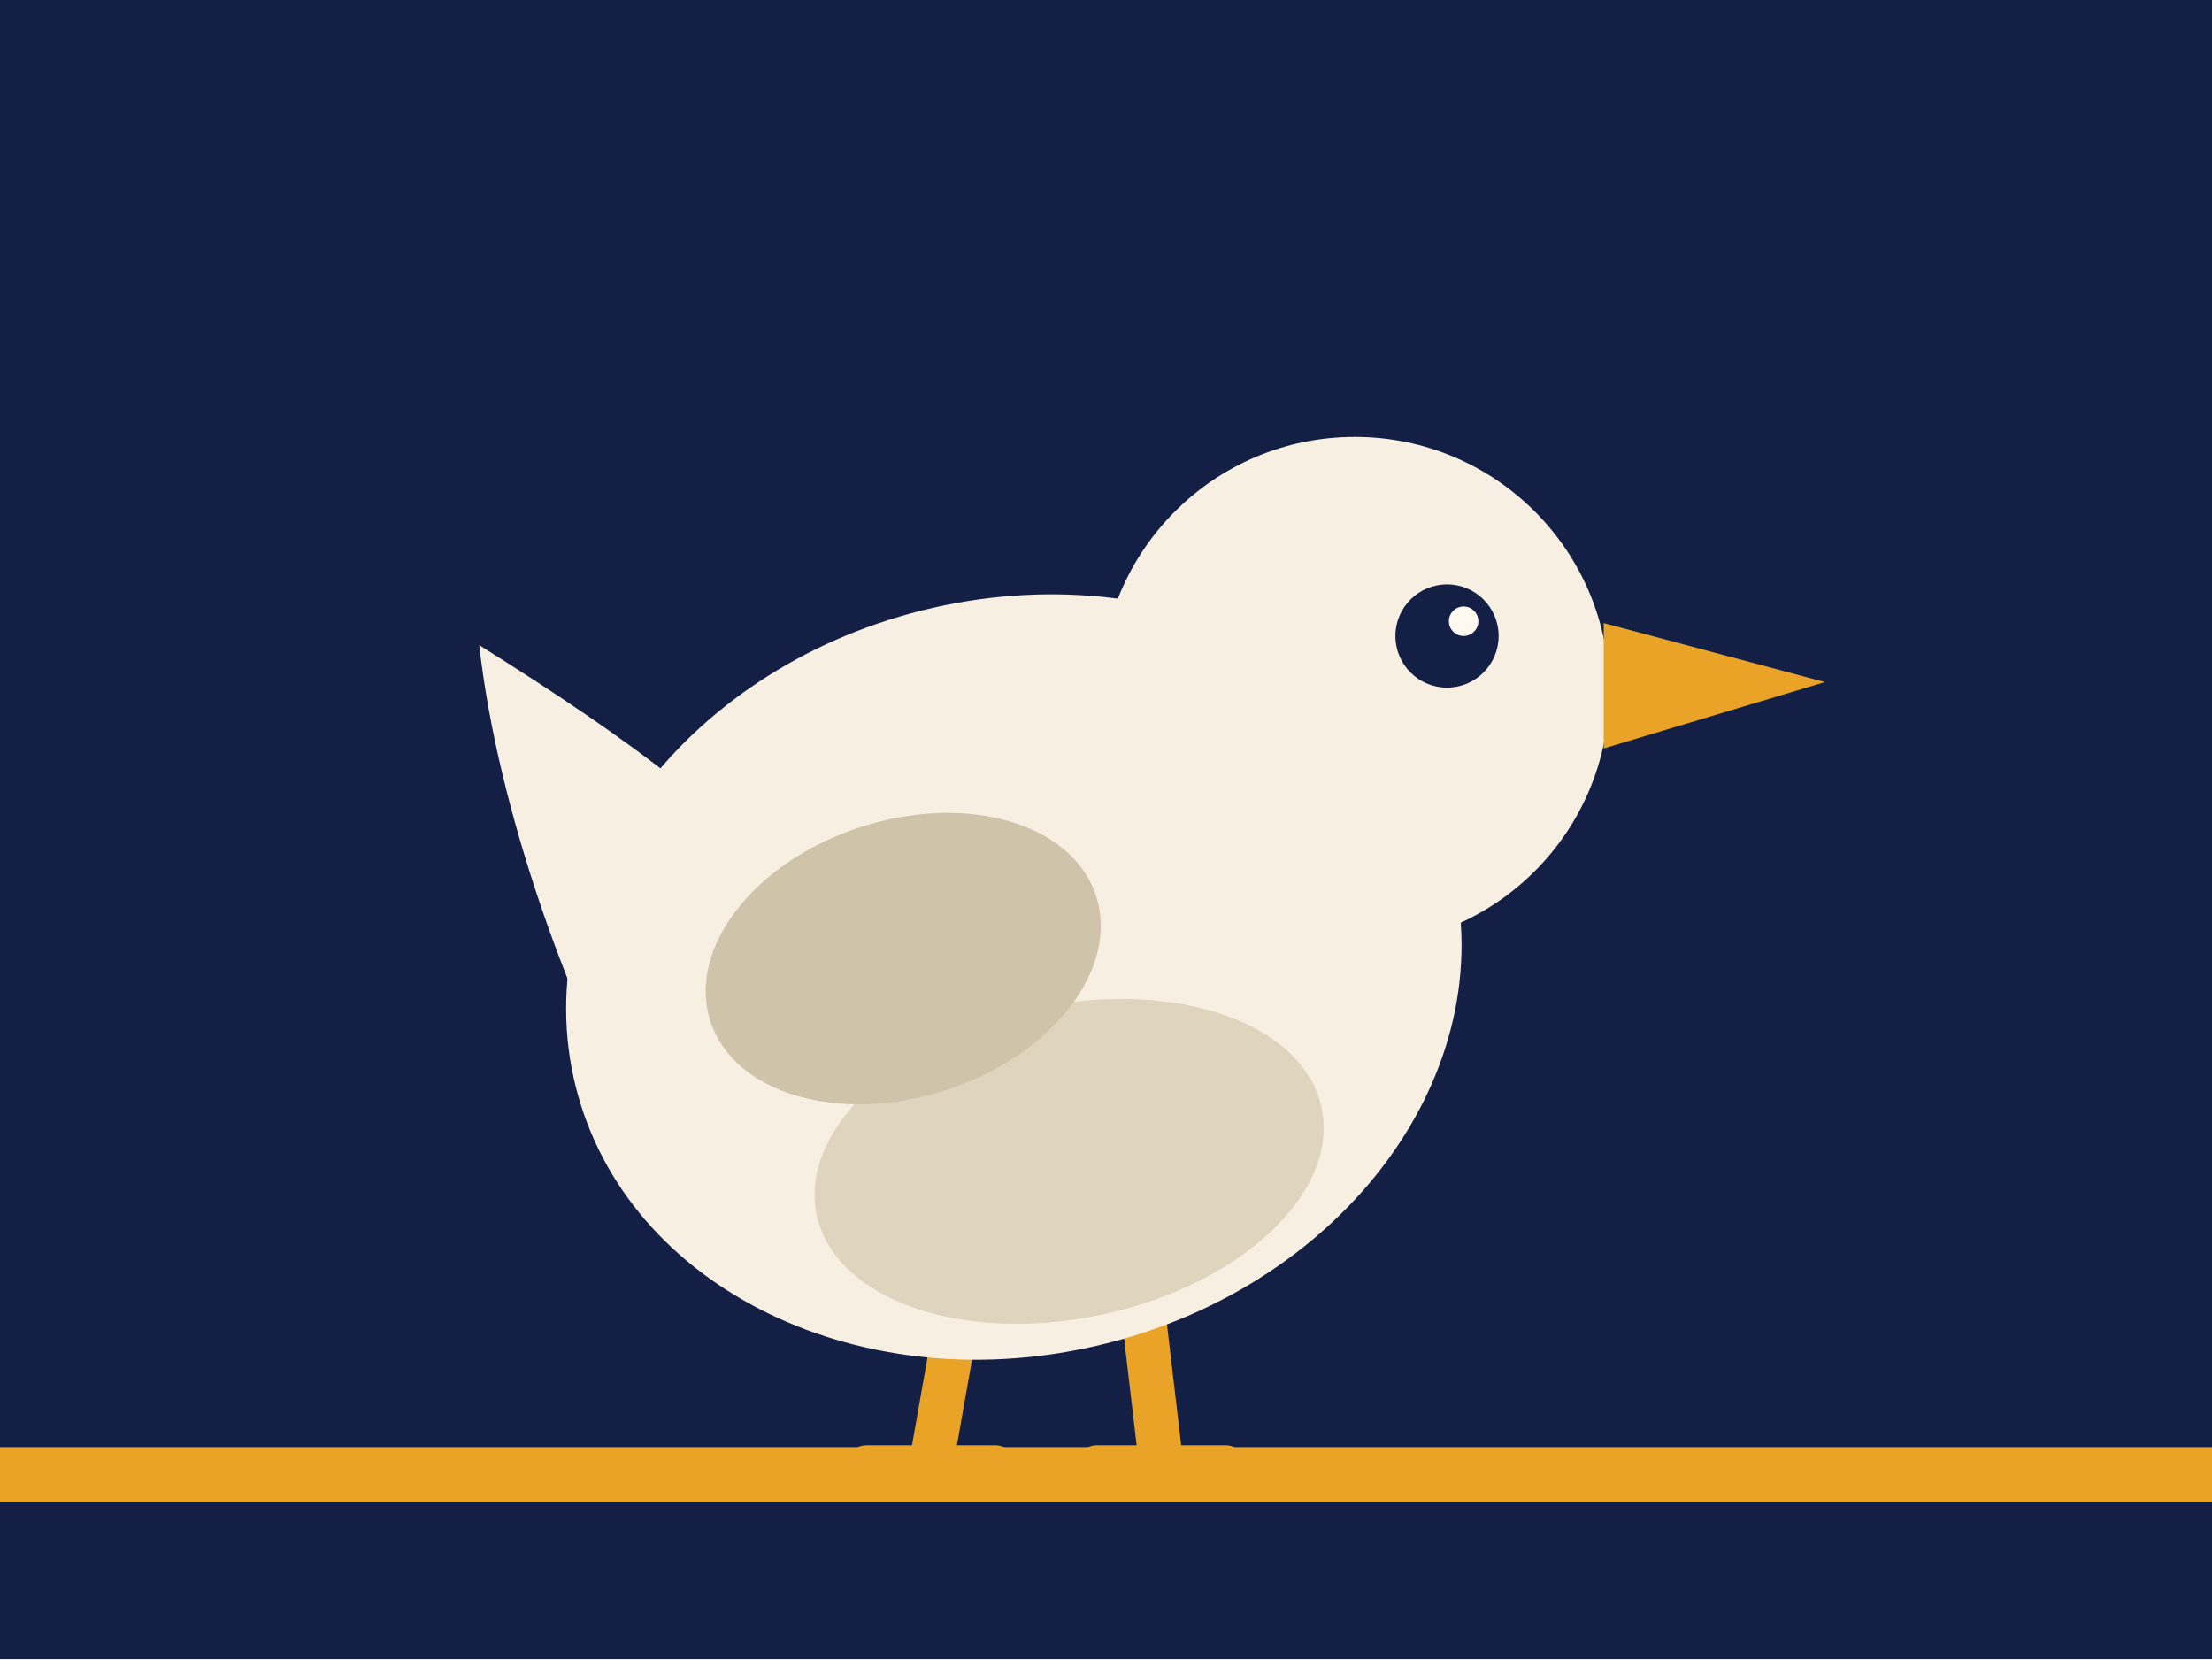
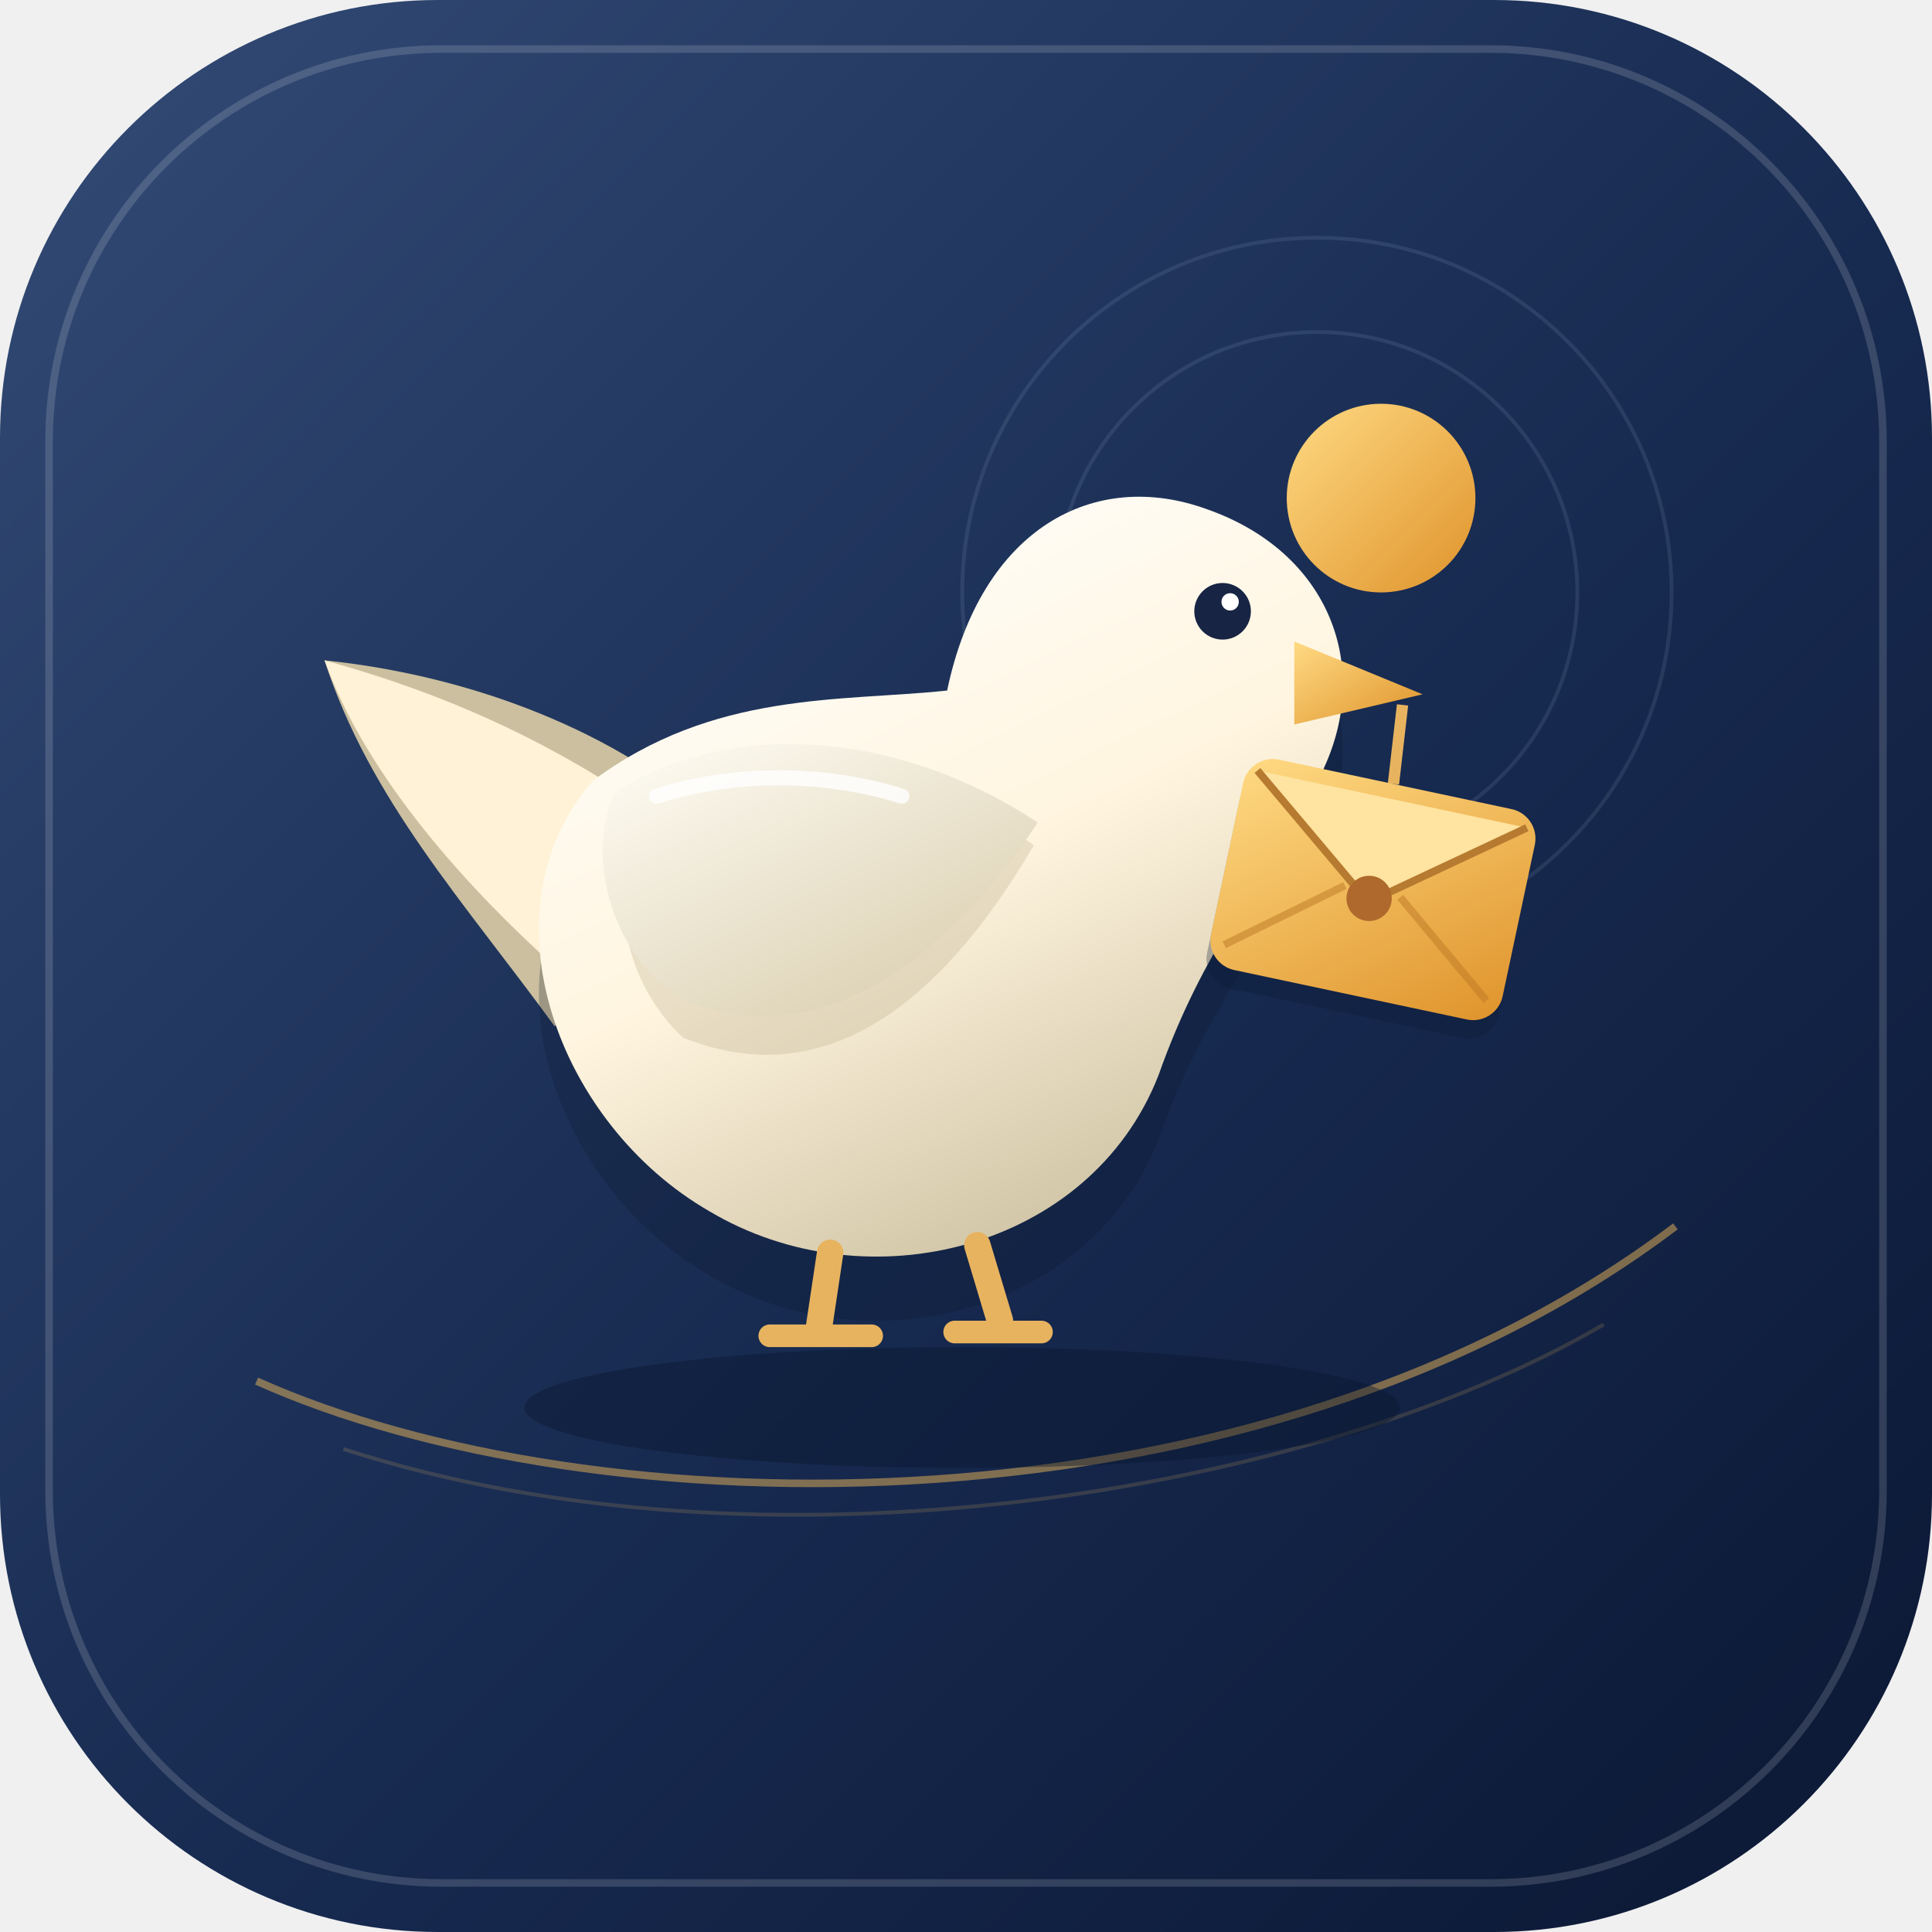
- <svg xmlns="http://www.w3.org/2000/svg" width="600" height="450" viewBox="0 0 120 90" role="img" aria-labelledby="title description">
-   <rect width="120" height="90" fill="#141F45" />
-   <path d="M-4 80 H124" stroke="#E9A427" stroke-width="3" stroke-linecap="round" />
-   <path d="M52 71 L50.5 79.5 M62 71 L63 79.5" stroke="#E9A427" stroke-width="2.4" stroke-linecap="round" />
-   <path d="M47 79.5 H54 M59.5 79.5 H66.5" stroke="#E9A427" stroke-width="2.2" stroke-linecap="round" />
-   <g fill="#F7F0E2">
-     <path d="M26 35 C 34 40, 41 45, 44 50 C 43 56, 40 61, 35 62 C 31 55, 27 44, 26 35 Z" />
-     <ellipse cx="55" cy="53" rx="24.5" ry="20.5" transform="rotate(-14 55 53)" />
-     <circle cx="65" cy="43" r="11" />
-     <circle cx="73.5" cy="37.5" r="13.8" />
+ <svg xmlns="http://www.w3.org/2000/svg" width="512" height="512" viewBox="0 0 512 512" role="img" aria-labelledby="title description">
+   <defs>
+     <linearGradient id="night" x1="0" y1="0" x2="1" y2="1">
+       <stop stop-color="#334B76" />
+       <stop offset=".55" stop-color="#172A50" />
+       <stop offset="1" stop-color="#0B1733" />
+     </linearGradient>
+     <linearGradient id="porcelain" x1=".2" y1="0" x2=".7" y2="1">
+       <stop stop-color="#FFFFFF" />
+       <stop offset=".52" stop-color="#FFF5DF" />
+       <stop offset="1" stop-color="#CBBF9F" />
+     </linearGradient>
+     <linearGradient id="wing" x1="0" y1="0" x2=".8" y2="1">
+       <stop stop-color="#FFFDF5" />
+       <stop offset="1" stop-color="#DACEAF" />
+     </linearGradient>
+     <linearGradient id="gold" x1="0" y1="0" x2="1" y2="1">
+       <stop stop-color="#FFDA83" />
+       <stop offset="1" stop-color="#DF932B" />
+     </linearGradient>
+   </defs>
+   <rect width="512" height="512" rx="116" fill="url(#night)" />
+   <rect x="13" y="13" width="486" height="486" rx="104" fill="none" stroke="#FFFFFF" stroke-opacity=".15" stroke-width="2" />
+   <circle cx="349" cy="157" r="94" fill="none" stroke="#A6BAD5" stroke-opacity=".13" />
+   <circle cx="349" cy="157" r="69" fill="none" stroke="#A6BAD5" stroke-opacity=".13" />
+   <circle cx="366" cy="132" r="25" fill="url(#gold)" />
+   <path d="M68 366C157 406 333 409 444 325" fill="none" stroke="#F4BB59" stroke-opacity=".48" stroke-width="2" />
+   <path d="M91 384C202 420 348 396 425 351" fill="none" stroke="#F4BB59" stroke-opacity=".16" />
+   <ellipse cx="255" cy="373" rx="116" ry="16" fill="#07132B" opacity=".4" />
+   <path d="M147 272C123 239 98 212 86 175C125 179 164 194 190 218Z" fill="#CBBF9F" />
+   <path d="M148 257C120 232 96 203 86 175C126 186 156 202 185 224Z" fill="#FFF2D6" />
+   <path d="M157 215C189 191 223 194 251 191C260 148 290 132 320 143C354 155 365 188 348 217C334 243 319 259 307 293C289 339 230 354 188 329C148 306 127 250 157 215Z" fill="#07132B" opacity=".24" transform="translate(0 9)" />
+   <path d="M157 207C189 183 223 186 251 183C260 140 290 124 320 135C354 147 365 180 348 209C334 235 319 251 307 285C289 331 230 346 188 321C148 298 127 242 157 207Z" fill="url(#porcelain)" />
+   <path d="M171 218C197 199 246 204 274 224C247 270 216 289 181 275C166 261 160 237 171 218Z" fill="#B9AB8B" opacity=".3" />
+   <path d="M163 210C194 190 239 194 275 218C252 253 218 279 184 266C164 258 154 228 163 210Z" fill="url(#wing)" />
+   <path d="M174 211C196 204 220 205 239 211" fill="none" stroke="#FFFFFF" stroke-opacity=".8" stroke-width="4" stroke-linecap="round" />
+   <path d="M343 170L377 184L343 192Z" fill="url(#gold)" />
+   <circle cx="324" cy="162" r="7.5" fill="#172443" />
+   <circle cx="326" cy="159.5" r="2.3" fill="#FFFFFF" />
+   <path d="M220 332L217 352M259 330L265 350" stroke="#E7B35F" stroke-width="7" stroke-linecap="round" />
+   <path d="M204 354H231M253 353H276" stroke="#E7B35F" stroke-width="6" stroke-linecap="round" />
+   <g transform="rotate(12 362 242)">
+     <path d="M360 186L362 207" stroke="#E7B35F" stroke-width="3" />
+     <rect x="323" y="207" width="79" height="57" rx="8" fill="#091831" opacity=".3" transform="translate(0 5)" />
+     <rect x="323" y="207" width="79" height="57" rx="8" fill="url(#gold)" />
+     <path d="M327 258L355 236M398 258L370 236" fill="none" stroke="#BC7925" stroke-opacity=".5" stroke-width="2" />
+     <path d="M326 211L362 239L399 211" fill="#FFE3A0" stroke="#B67B30" stroke-width="2" stroke-linejoin="round" />
+     <circle cx="362" cy="238" r="6" fill="#AF692D" />
  </g>
-   <ellipse cx="58" cy="63" rx="14" ry="8.5" transform="rotate(-12 58 63)" fill="#DFD5BE" />
-   <ellipse cx="49" cy="52" rx="11" ry="7.5" transform="rotate(-18 49 52)" fill="#CFC3AA" />
-   <polygon points="87,33.8 99,37 87,40.6" fill="#E9A427" />
-   <circle cx="78.5" cy="34.5" r="2.8" fill="#141F45" />
-   <circle cx="79.4" cy="33.7" r="0.8" fill="#FDF9F0" />
</svg>
